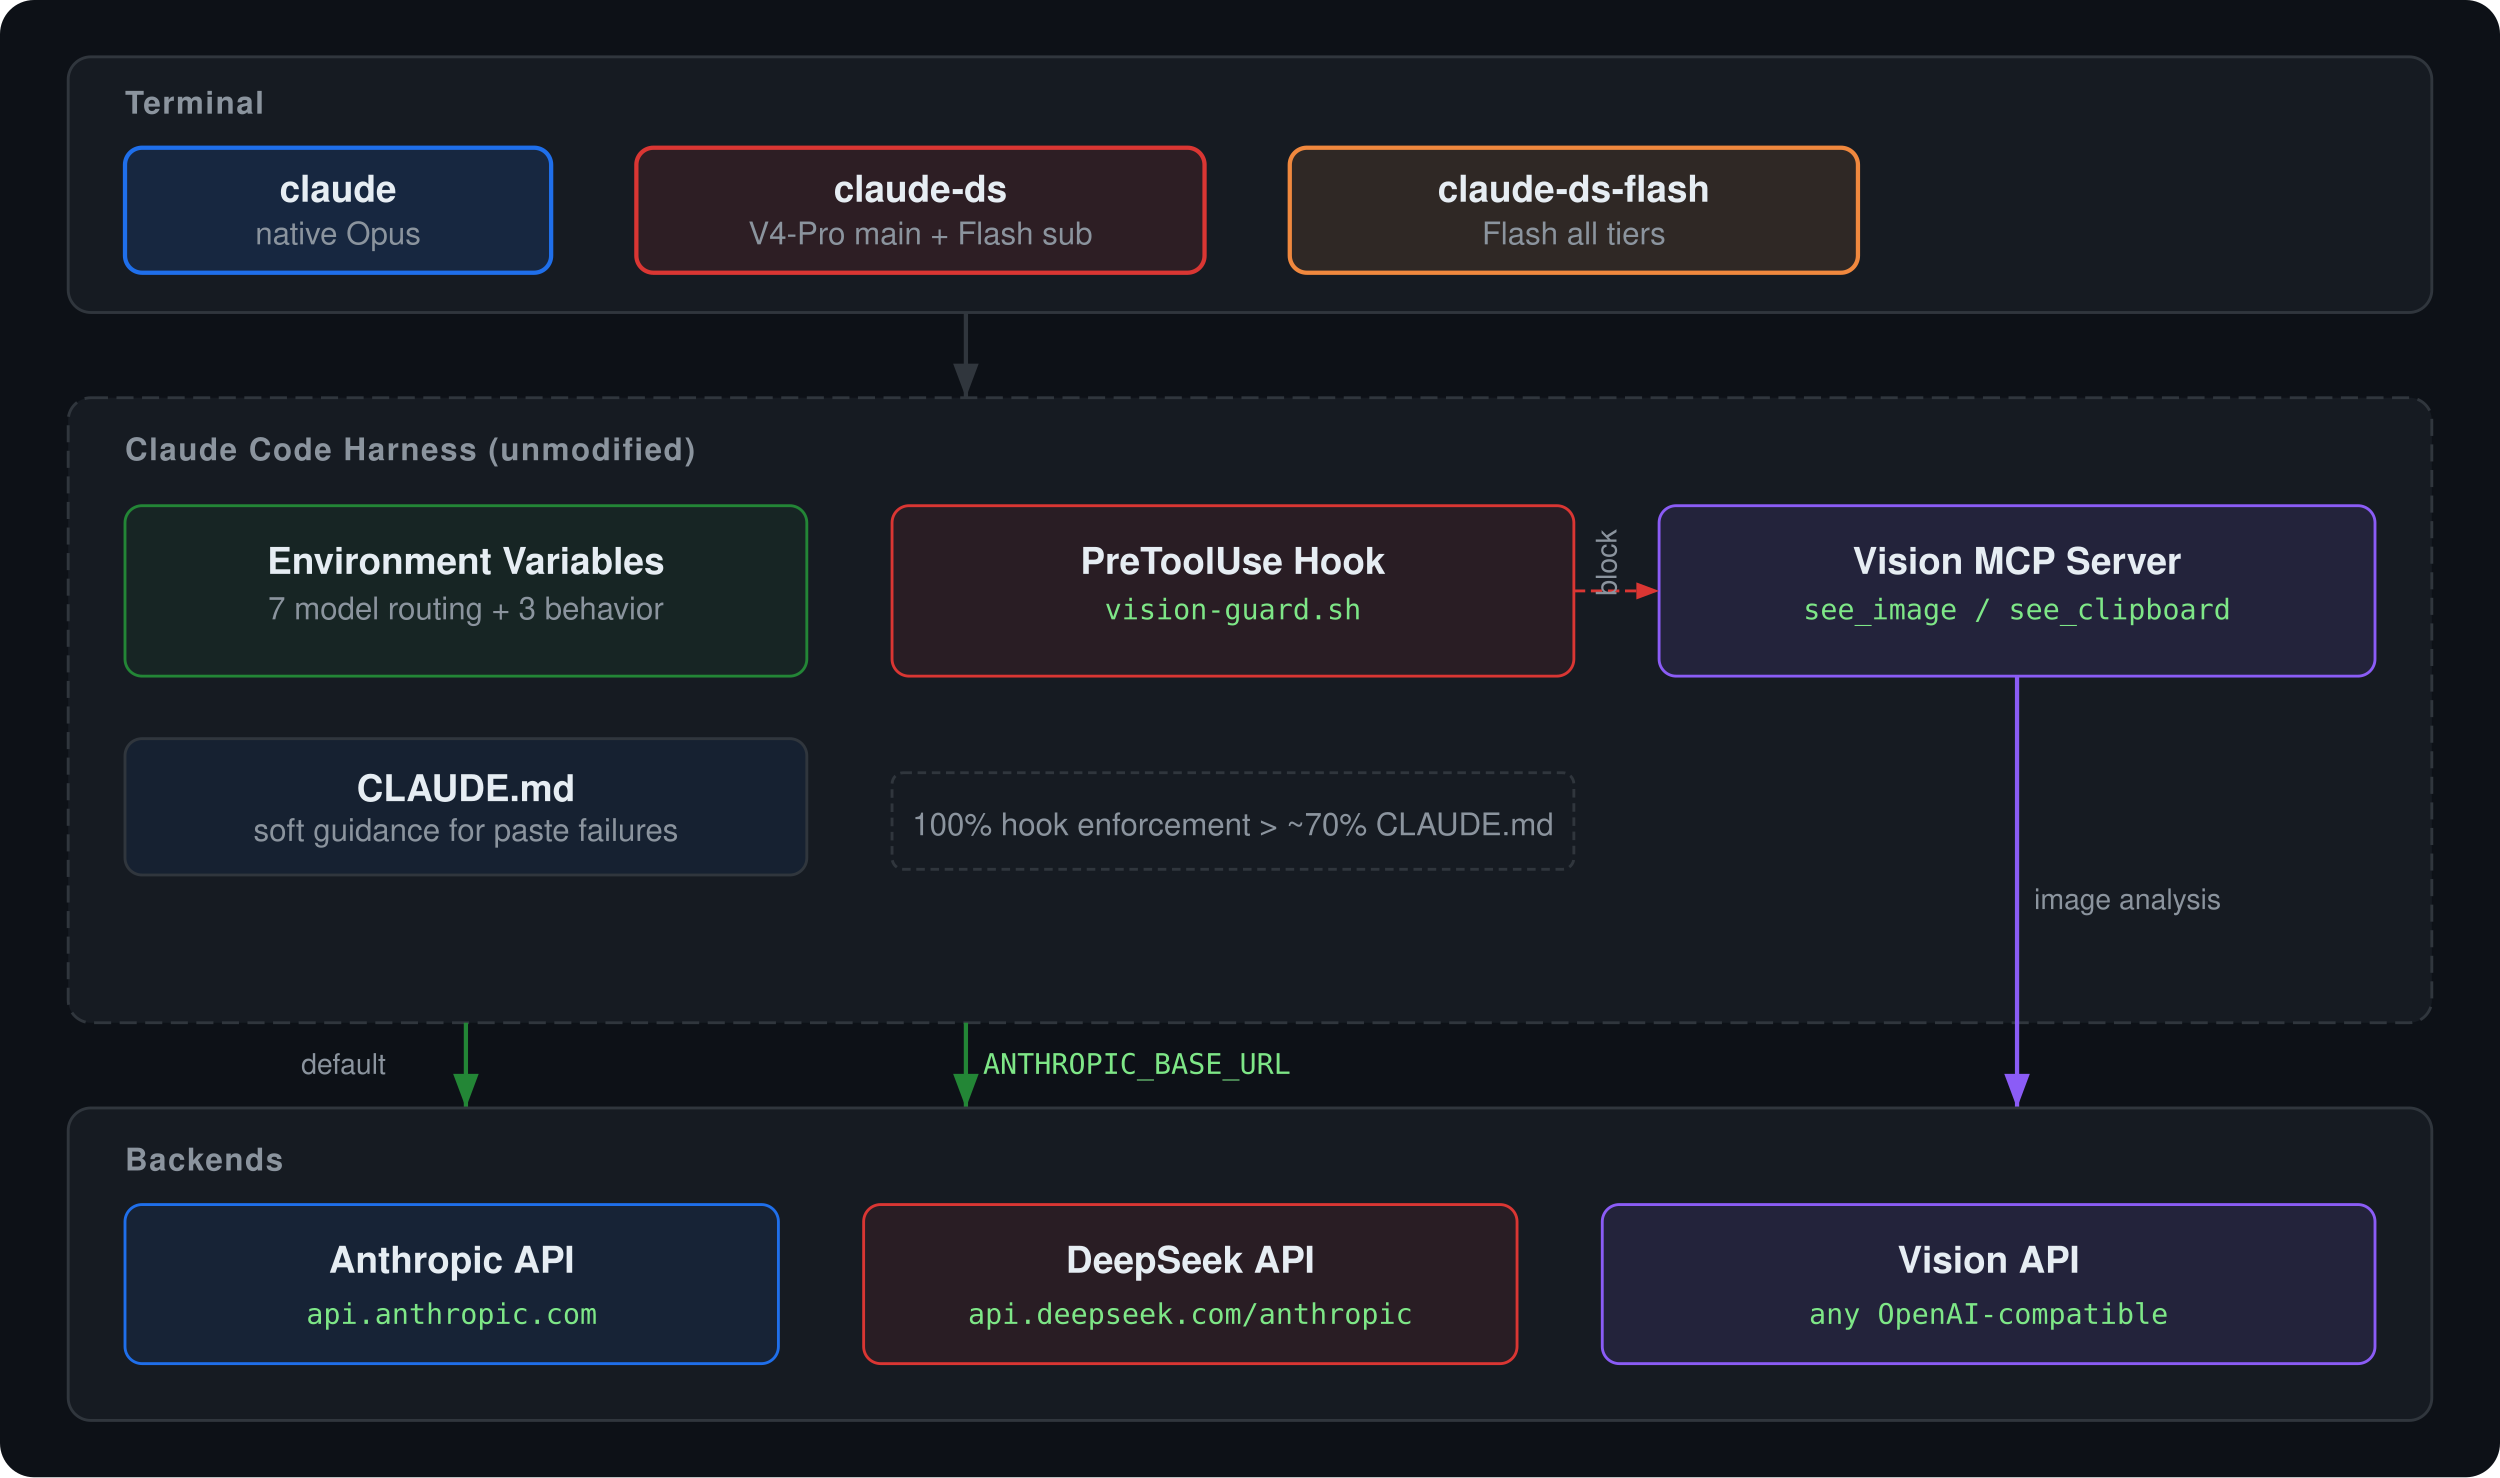
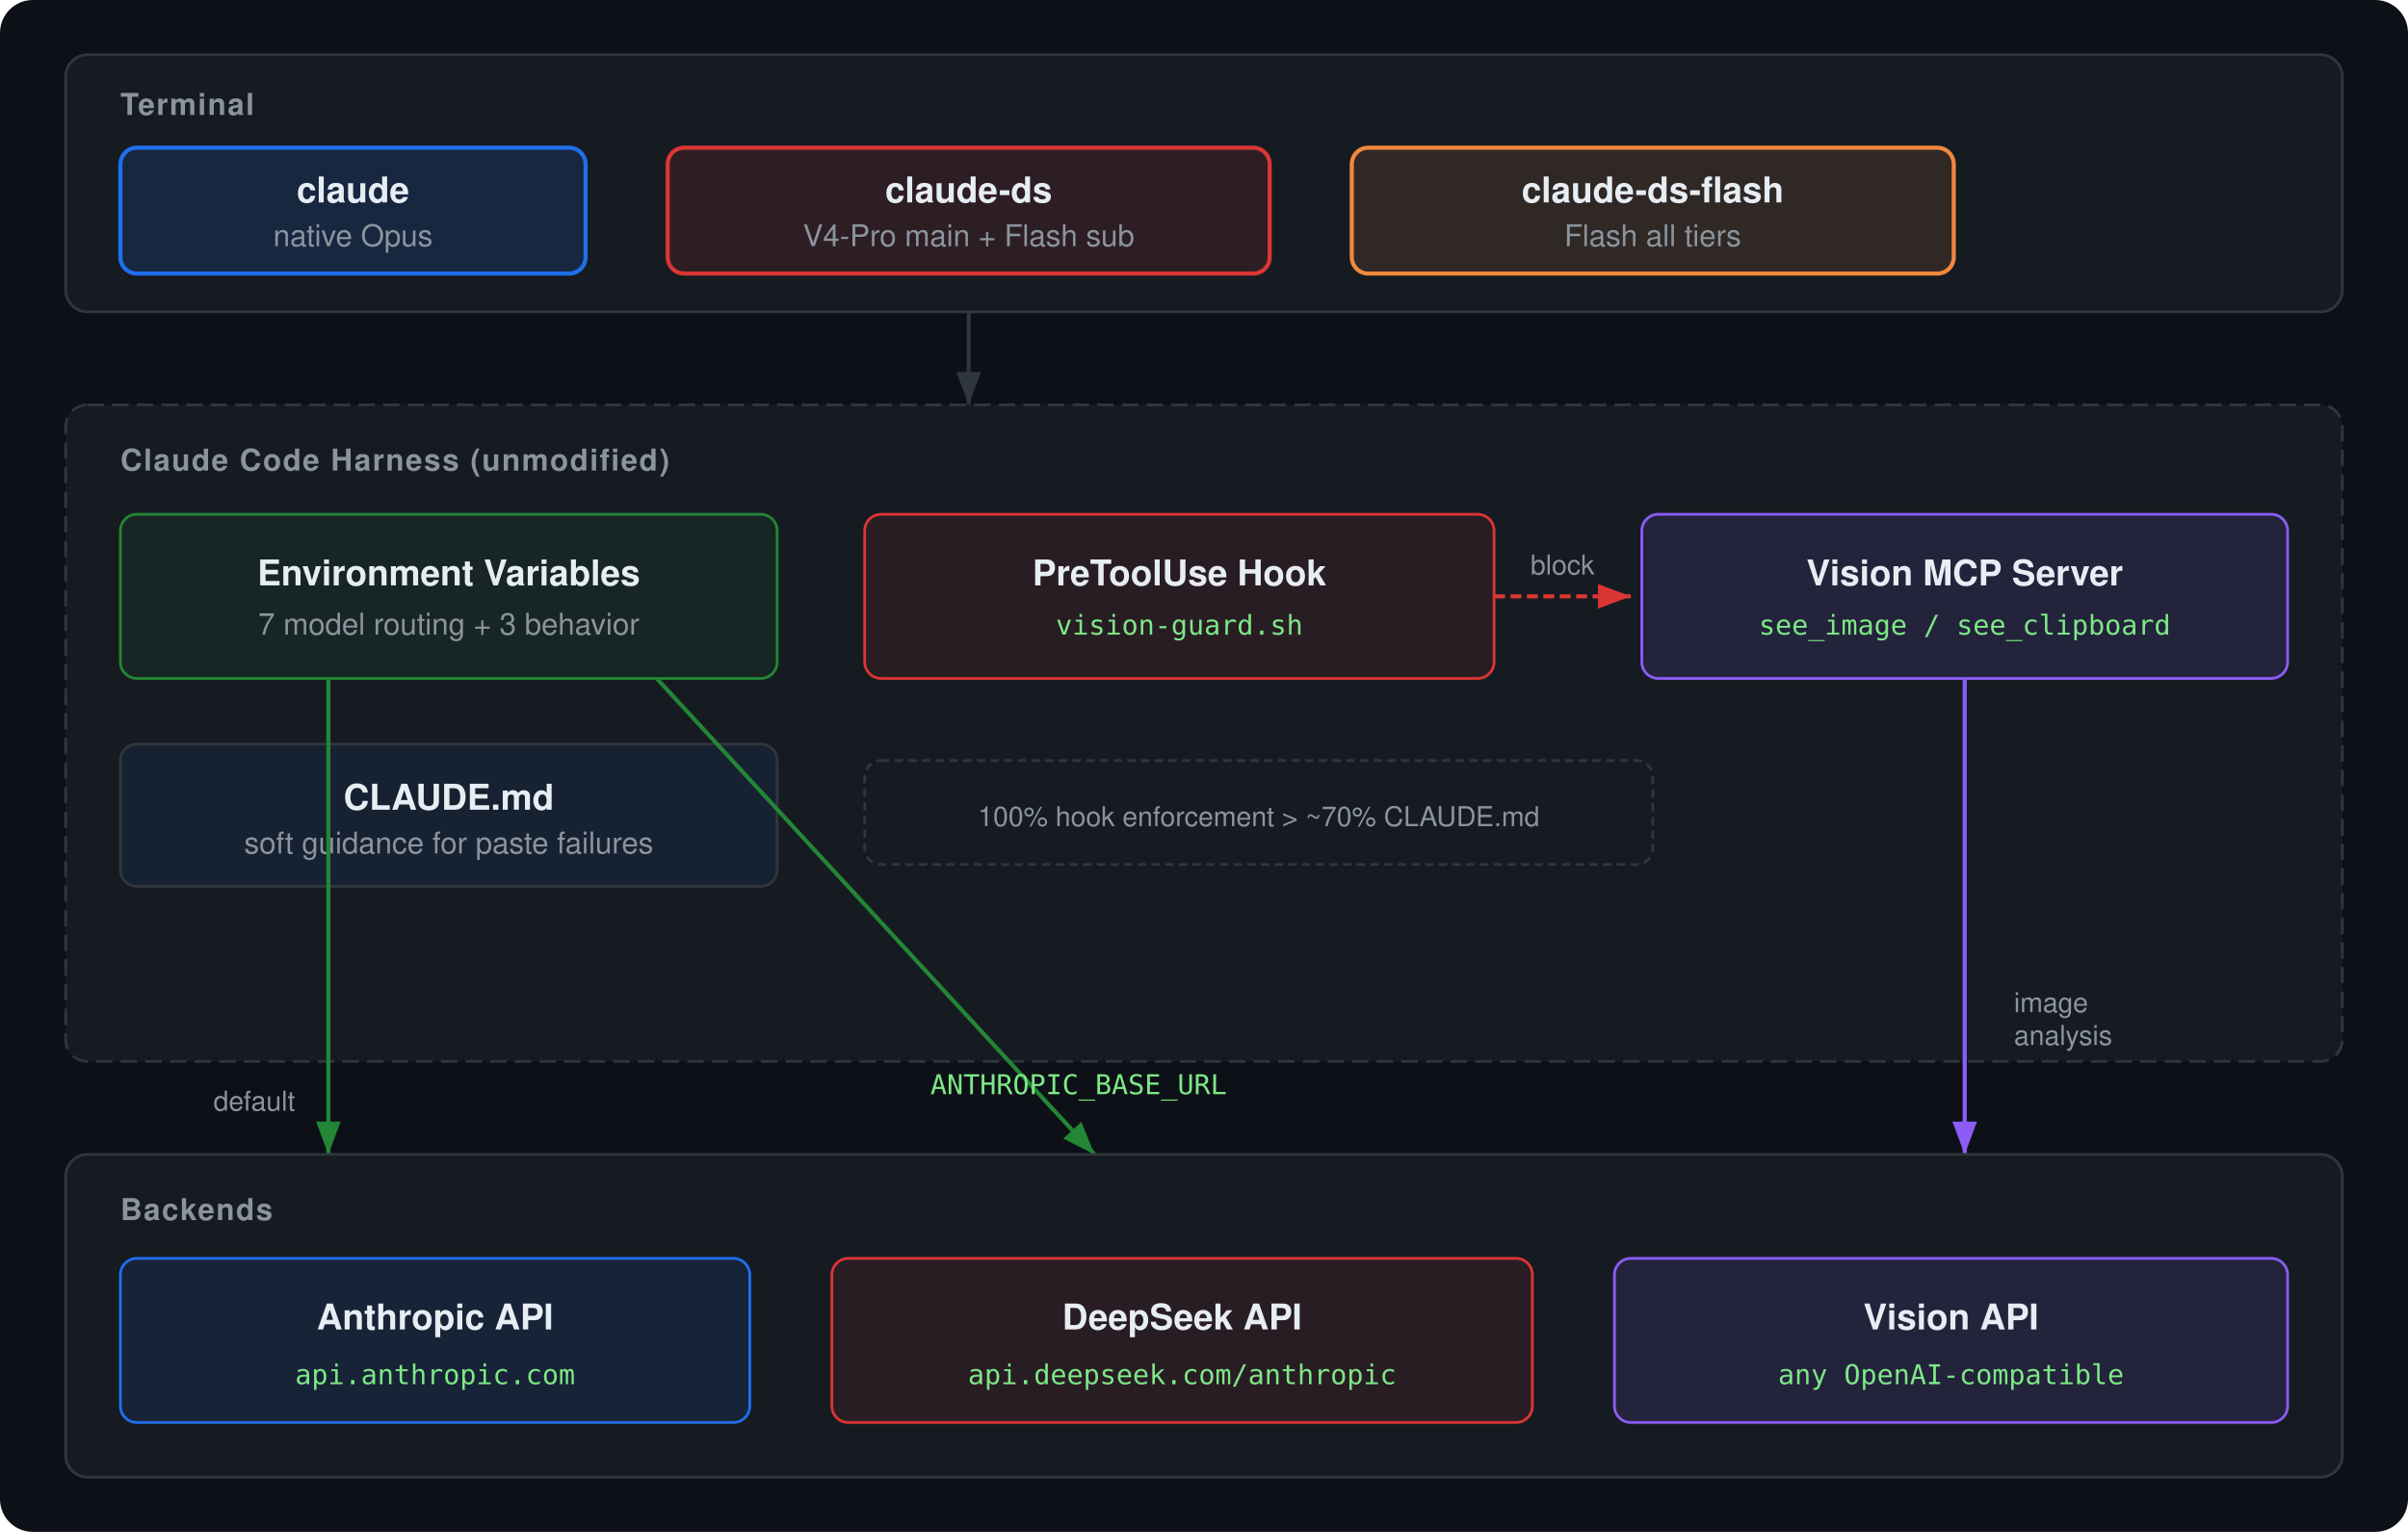
- <svg xmlns="http://www.w3.org/2000/svg" viewBox="0 0 880 520" fill="none">
+ <svg xmlns="http://www.w3.org/2000/svg" viewBox="0 0 880 560" fill="none">
  <style>
    text { font-family: -apple-system, BlinkMacSystemFont, 'Segoe UI', Helvetica, Arial, sans-serif; }
    .title { font-size: 11px; font-weight: 600; fill: #8b949e; letter-spacing: 0.05em; text-transform: uppercase; }
    .label { font-size: 13px; font-weight: 600; fill: #e6edf3; }
    .sublabel { font-size: 11px; fill: #8b949e; }
    .edge-label { font-size: 10px; fill: #8b949e; }
    .code { font-family: 'SF Mono', 'Fira Code', 'Fira Mono', monospace; font-size: 10px; fill: #7ee787; }
+     .note { font-size: 10px; fill: #8b949e; }
  </style>
-   <rect width="880" height="520" rx="12" fill="#0d1117" />
-   <rect x="24" y="20" width="832" height="90" rx="8" fill="#161b22" stroke="#30363d" stroke-width="1" />
-   <text x="44" y="40" class="title">Terminal</text>
-   <rect x="44" y="52" width="150" height="44" rx="6" fill="#1f6feb" fill-opacity="0.15" stroke="#1f6feb" stroke-width="1.5" />
-   <text x="119" y="71" class="label" text-anchor="middle">claude</text>
-   <text x="119" y="86" class="sublabel" text-anchor="middle">native Opus</text>
-   <rect x="224" y="52" width="200" height="44" rx="6" fill="#da3633" fill-opacity="0.12" stroke="#da3633" stroke-width="1.5" />
-   <text x="324" y="71" class="label" text-anchor="middle">claude-ds</text>
-   <text x="324" y="86" class="sublabel" text-anchor="middle">V4-Pro main + Flash sub</text>
-   <rect x="454" y="52" width="200" height="44" rx="6" fill="#f0883e" fill-opacity="0.12" stroke="#f0883e" stroke-width="1.5" />
-   <text x="554" y="71" class="label" text-anchor="middle">claude-ds-flash</text>
-   <text x="554" y="86" class="sublabel" text-anchor="middle">Flash all tiers</text>
-   <line x1="340" y1="110" x2="340" y2="140" stroke="#30363d" stroke-width="1.5" marker-end="url(#arrow)" />
-   <rect x="24" y="140" width="832" height="220" rx="8" fill="#161b22" stroke="#30363d" stroke-width="1" stroke-dasharray="6 3" />
-   <text x="44" y="162" class="title">Claude Code Harness (unmodified)</text>
-   <rect x="44" y="178" width="240" height="60" rx="6" fill="#238636" fill-opacity="0.1" stroke="#238636" stroke-width="1" />
-   <text x="164" y="202" class="label" text-anchor="middle">Environment Variables</text>
-   <text x="164" y="218" class="sublabel" text-anchor="middle">7 model routing + 3 behavior</text>
-   <rect x="314" y="178" width="240" height="60" rx="6" fill="#da3633" fill-opacity="0.1" stroke="#da3633" stroke-width="1" />
-   <text x="434" y="202" class="label" text-anchor="middle">PreToolUse Hook</text>
-   <text x="434" y="218" class="code" text-anchor="middle">vision-guard.sh</text>
-   <rect x="584" y="178" width="252" height="60" rx="6" fill="#8b5cf6" fill-opacity="0.12" stroke="#8b5cf6" stroke-width="1" />
-   <text x="710" y="202" class="label" text-anchor="middle">Vision MCP Server</text>
-   <text x="710" y="218" class="code" text-anchor="middle">see_image / see_clipboard</text>
-   <line x1="554" y1="208" x2="584" y2="208" stroke="#da3633" stroke-width="1" stroke-dasharray="4 2" marker-end="url(#arrow-red)" />
-   <text x="569" y="198" class="edge-label" text-anchor="middle" transform="rotate(-90, 569, 198)">block</text>
-   <rect x="44" y="260" width="240" height="48" rx="6" fill="#1f6feb" fill-opacity="0.08" stroke="#30363d" stroke-width="1" />
-   <text x="164" y="282" class="label" text-anchor="middle">CLAUDE.md</text>
-   <text x="164" y="296" class="sublabel" text-anchor="middle">soft guidance for paste failures</text>
-   <rect x="314" y="272" width="240" height="34" rx="4" fill="none" stroke="#30363d" stroke-width="1" stroke-dasharray="3 2" />
-   <text x="434" y="294" class="sublabel" text-anchor="middle">100% hook enforcement &gt; ~70% CLAUDE.md</text>
-   <line x1="164" y1="360" x2="164" y2="390" stroke="#238636" stroke-width="1.5" marker-end="url(#arrow-green)" />
-   <text x="106" y="378" class="edge-label">default</text>
-   <line x1="340" y1="360" x2="340" y2="390" stroke="#238636" stroke-width="1.5" marker-end="url(#arrow-green)" />
-   <text x="346" y="378" class="code">ANTHROPIC_BASE_URL</text>
-   <line x1="710" y1="238" x2="710" y2="390" stroke="#8b5cf6" stroke-width="1.5" marker-end="url(#arrow-purple)" />
-   <text x="716" y="320" class="edge-label">image analysis</text>
-   <rect x="24" y="390" width="832" height="110" rx="8" fill="#161b22" stroke="#30363d" stroke-width="1" />
-   <text x="44" y="412" class="title">Backends</text>
-   <rect x="44" y="424" width="230" height="56" rx="6" fill="#1f6feb" fill-opacity="0.1" stroke="#1f6feb" stroke-width="1" />
-   <text x="159" y="448" class="label" text-anchor="middle">Anthropic API</text>
-   <text x="159" y="466" class="code" text-anchor="middle">api.anthropic.com</text>
-   <rect x="304" y="424" width="230" height="56" rx="6" fill="#da3633" fill-opacity="0.1" stroke="#da3633" stroke-width="1" />
-   <text x="419" y="448" class="label" text-anchor="middle">DeepSeek API</text>
-   <text x="419" y="466" class="code" text-anchor="middle">api.deepseek.com/anthropic</text>
-   <rect x="564" y="424" width="272" height="56" rx="6" fill="#8b5cf6" fill-opacity="0.12" stroke="#8b5cf6" stroke-width="1" />
-   <text x="700" y="448" class="label" text-anchor="middle">Vision API</text>
-   <text x="700" y="466" class="code" text-anchor="middle">any OpenAI-compatible</text>
+   <rect width="880" height="560" rx="12" fill="#0d1117" />
+   <rect x="24" y="20" width="832" height="94" rx="8" fill="#161b22" stroke="#30363d" stroke-width="1" />
+   <text x="44" y="42" class="title">Terminal</text>
+   <rect x="44" y="54" width="170" height="46" rx="6" fill="#1f6feb" fill-opacity="0.15" stroke="#1f6feb" stroke-width="1.5" />
+   <text x="129" y="74" class="label" text-anchor="middle">claude</text>
+   <text x="129" y="90" class="sublabel" text-anchor="middle">native Opus</text>
+   <rect x="244" y="54" width="220" height="46" rx="6" fill="#da3633" fill-opacity="0.12" stroke="#da3633" stroke-width="1.5" />
+   <text x="354" y="74" class="label" text-anchor="middle">claude-ds</text>
+   <text x="354" y="90" class="sublabel" text-anchor="middle">V4-Pro main + Flash sub</text>
+   <rect x="494" y="54" width="220" height="46" rx="6" fill="#f0883e" fill-opacity="0.12" stroke="#f0883e" stroke-width="1.5" />
+   <text x="604" y="74" class="label" text-anchor="middle">claude-ds-flash</text>
+   <text x="604" y="90" class="sublabel" text-anchor="middle">Flash all tiers</text>
+   <line x1="354" y1="114" x2="354" y2="148" stroke="#30363d" stroke-width="1.5" marker-end="url(#arrow)" />
+   <rect x="24" y="148" width="832" height="240" rx="8" fill="#161b22" stroke="#30363d" stroke-width="1" stroke-dasharray="6 3" />
+   <text x="44" y="172" class="title">Claude Code Harness (unmodified)</text>
+   <rect x="44" y="188" width="240" height="60" rx="6" fill="#238636" fill-opacity="0.1" stroke="#238636" stroke-width="1" />
+   <text x="164" y="214" class="label" text-anchor="middle">Environment Variables</text>
+   <text x="164" y="232" class="sublabel" text-anchor="middle">7 model routing + 3 behavior</text>
+   <rect x="316" y="188" width="230" height="60" rx="6" fill="#da3633" fill-opacity="0.1" stroke="#da3633" stroke-width="1" />
+   <text x="431" y="214" class="label" text-anchor="middle">PreToolUse Hook</text>
+   <text x="431" y="232" class="code" text-anchor="middle">vision-guard.sh</text>
+   <rect x="600" y="188" width="236" height="60" rx="6" fill="#8b5cf6" fill-opacity="0.12" stroke="#8b5cf6" stroke-width="1" />
+   <text x="718" y="214" class="label" text-anchor="middle">Vision MCP Server</text>
+   <text x="718" y="232" class="code" text-anchor="middle">see_image / see_clipboard</text>
+   <line x1="546" y1="218" x2="596" y2="218" stroke="#da3633" stroke-width="1.5" stroke-dasharray="4 2" marker-end="url(#arrow-red)" />
+   <text x="571" y="210" class="edge-label" text-anchor="middle" fill="#f85149">block</text>
+   <rect x="44" y="272" width="240" height="52" rx="6" fill="#1f6feb" fill-opacity="0.08" stroke="#30363d" stroke-width="1" />
+   <text x="164" y="296" class="label" text-anchor="middle">CLAUDE.md</text>
+   <text x="164" y="312" class="sublabel" text-anchor="middle">soft guidance for paste failures</text>
+   <rect x="316" y="278" width="288" height="38" rx="6" fill="none" stroke="#30363d" stroke-width="1" stroke-dasharray="3 2" />
+   <text x="460" y="302" class="note" text-anchor="middle">100% hook enforcement  &gt;  ~70% CLAUDE.md</text>
+   <line x1="120" y1="248" x2="120" y2="422" stroke="#238636" stroke-width="1.5" marker-end="url(#arrow-green)" />
+   <text x="78" y="406" class="edge-label">default</text>
+   <line x1="240" y1="248" x2="400" y2="422" stroke="#238636" stroke-width="1.5" marker-end="url(#arrow-green)" />
+   <text x="340" y="400" class="code">ANTHROPIC_BASE_URL</text>
+   <line x1="718" y1="248" x2="718" y2="422" stroke="#8b5cf6" stroke-width="1.5" marker-end="url(#arrow-purple)" />
+   <text x="736" y="370" class="edge-label">image</text>
+   <text x="736" y="382" class="edge-label">analysis</text>
+   <rect x="24" y="422" width="832" height="118" rx="8" fill="#161b22" stroke="#30363d" stroke-width="1" />
+   <text x="44" y="446" class="title">Backends</text>
+   <rect x="44" y="460" width="230" height="60" rx="6" fill="#1f6feb" fill-opacity="0.1" stroke="#1f6feb" stroke-width="1" />
+   <text x="159" y="486" class="label" text-anchor="middle">Anthropic API</text>
+   <text x="159" y="506" class="code" text-anchor="middle">api.anthropic.com</text>
+   <rect x="304" y="460" width="256" height="60" rx="6" fill="#da3633" fill-opacity="0.1" stroke="#da3633" stroke-width="1" />
+   <text x="432" y="486" class="label" text-anchor="middle">DeepSeek API</text>
+   <text x="432" y="506" class="code" text-anchor="middle">api.deepseek.com/anthropic</text>
+   <rect x="590" y="460" width="246" height="60" rx="6" fill="#8b5cf6" fill-opacity="0.12" stroke="#8b5cf6" stroke-width="1" />
+   <text x="713" y="486" class="label" text-anchor="middle">Vision API</text>
+   <text x="713" y="506" class="code" text-anchor="middle">any OpenAI-compatible</text>
  <defs>
    <marker id="arrow" markerWidth="8" markerHeight="6" refX="8" refY="3" orient="auto">
      <path d="M0,0 L8,3 L0,6" fill="#30363d" />
    </marker>
    <marker id="arrow-green" markerWidth="8" markerHeight="6" refX="8" refY="3" orient="auto">
      <path d="M0,0 L8,3 L0,6" fill="#238636" />
    </marker>
    <marker id="arrow-red" markerWidth="8" markerHeight="6" refX="8" refY="3" orient="auto">
      <path d="M0,0 L8,3 L0,6" fill="#da3633" />
    </marker>
    <marker id="arrow-purple" markerWidth="8" markerHeight="6" refX="8" refY="3" orient="auto">
      <path d="M0,0 L8,3 L0,6" fill="#8b5cf6" />
    </marker>
  </defs>
</svg>
